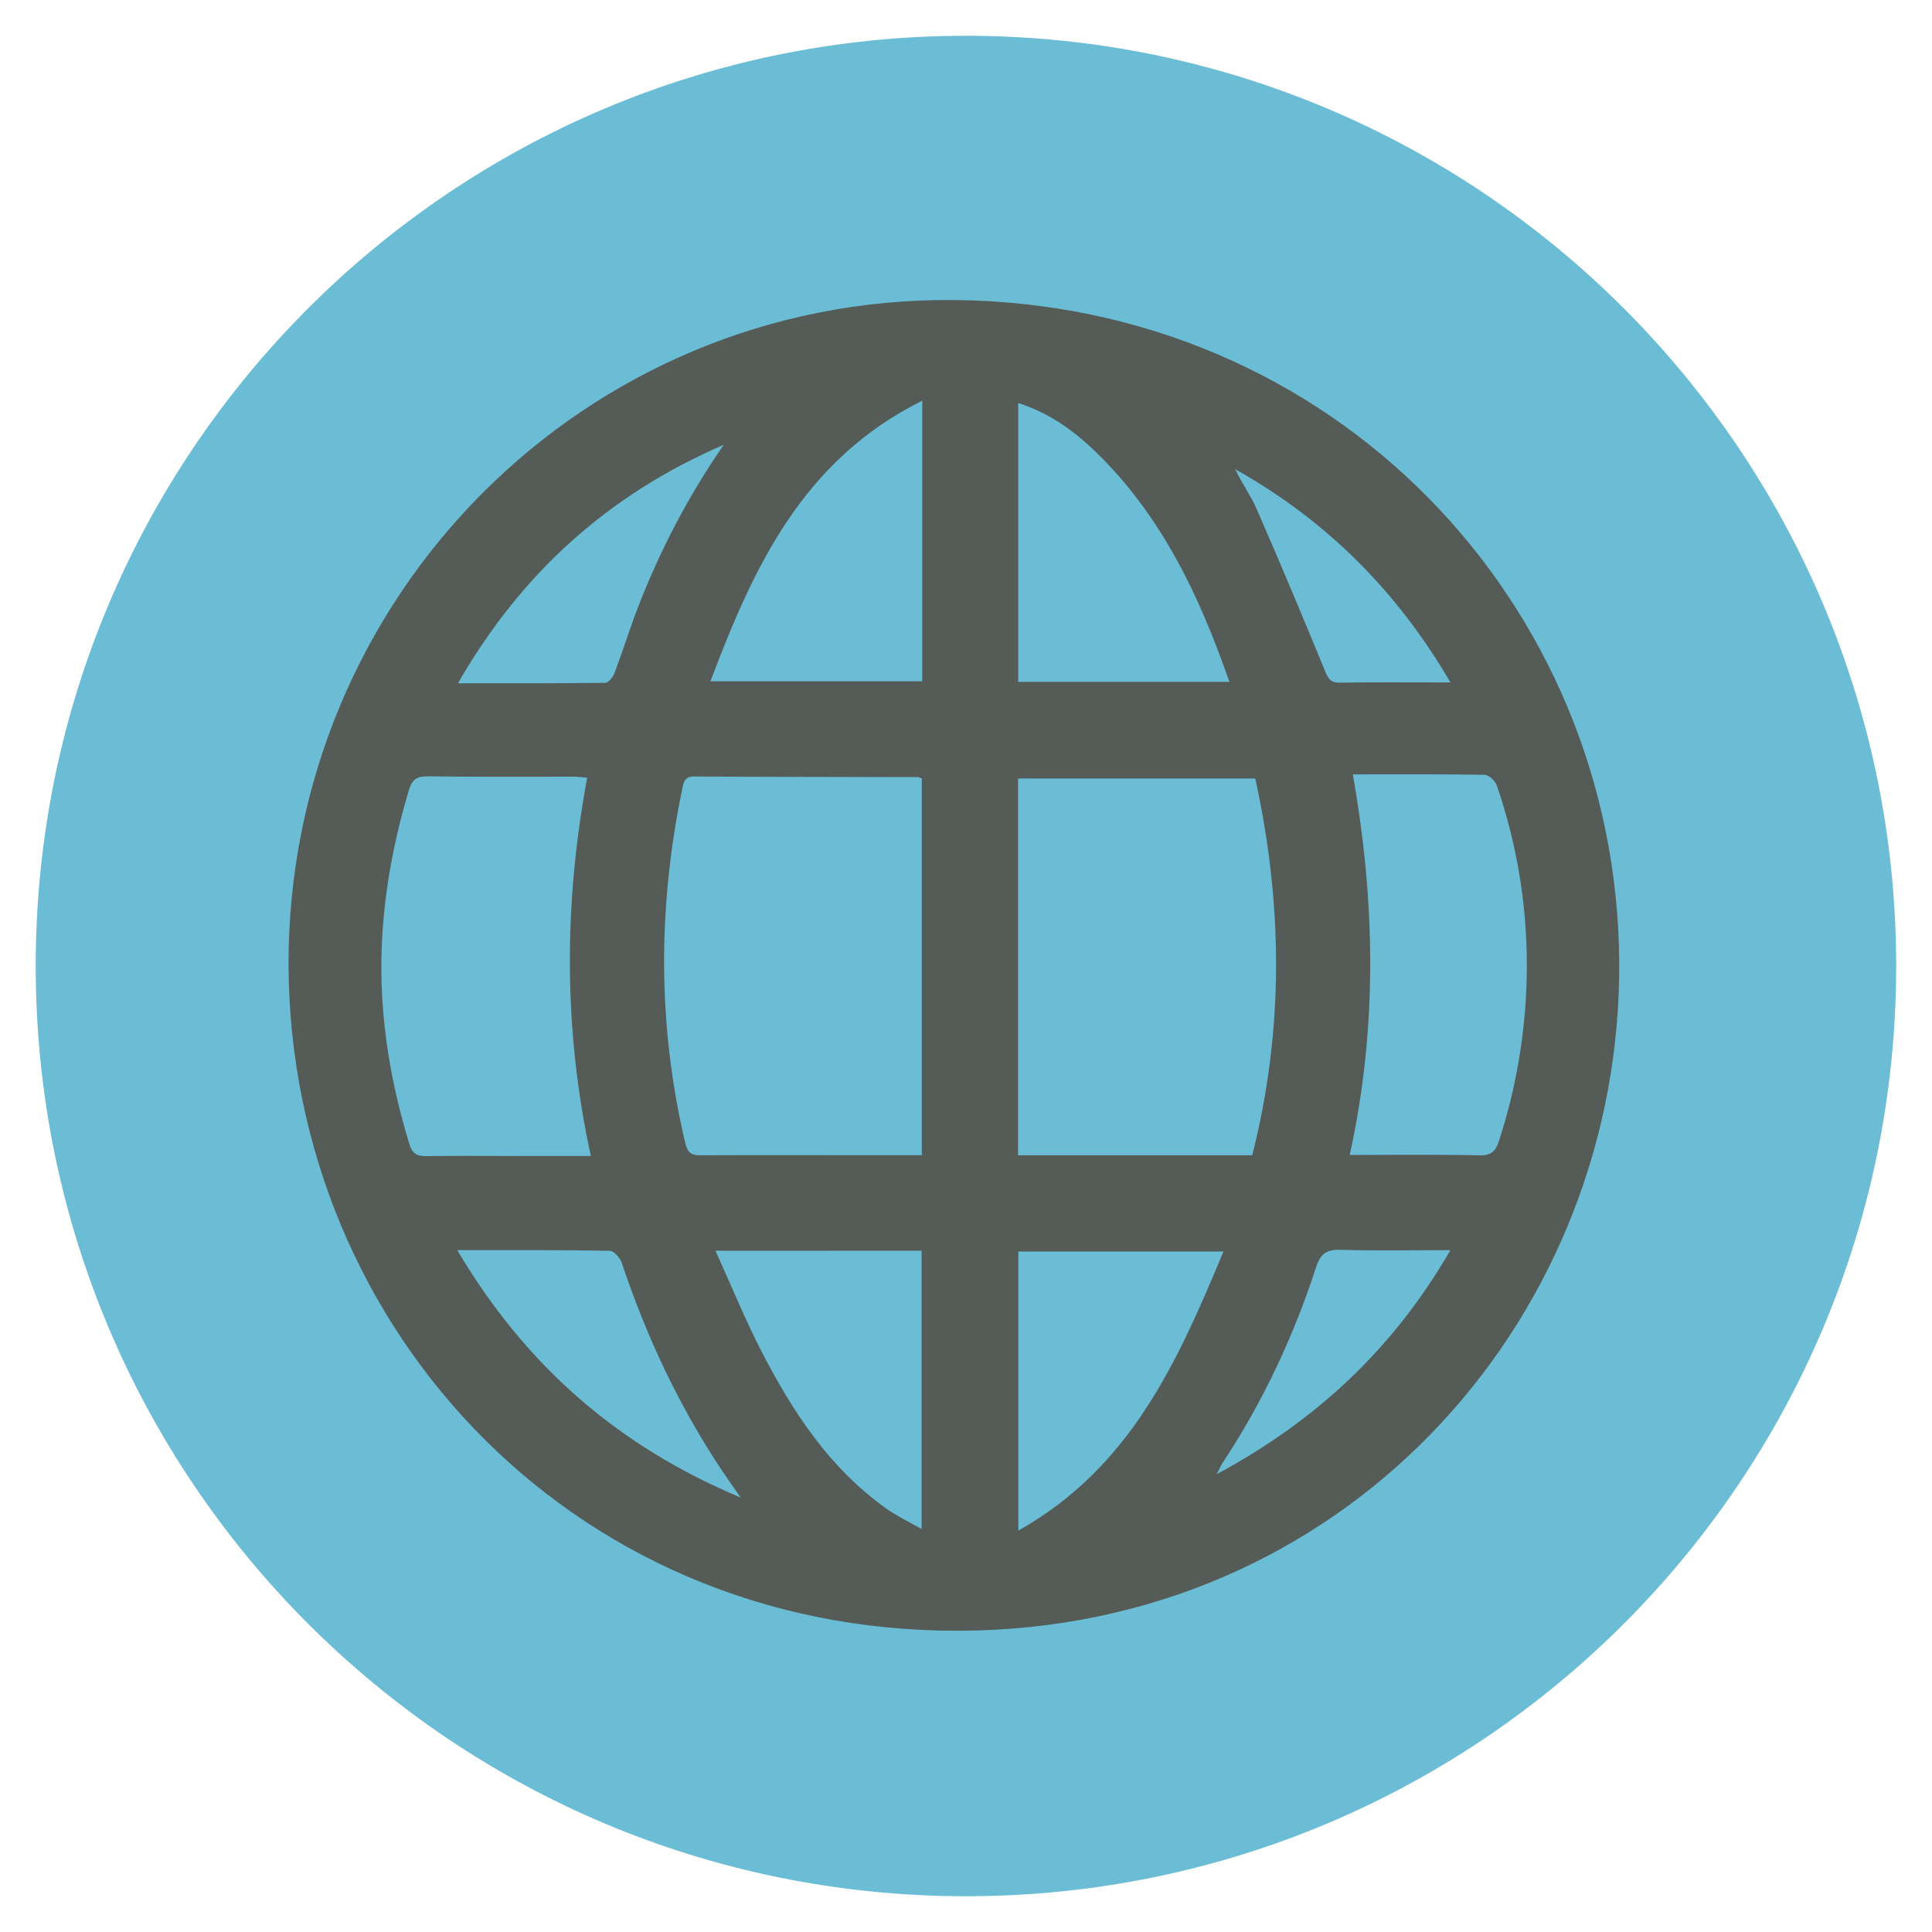
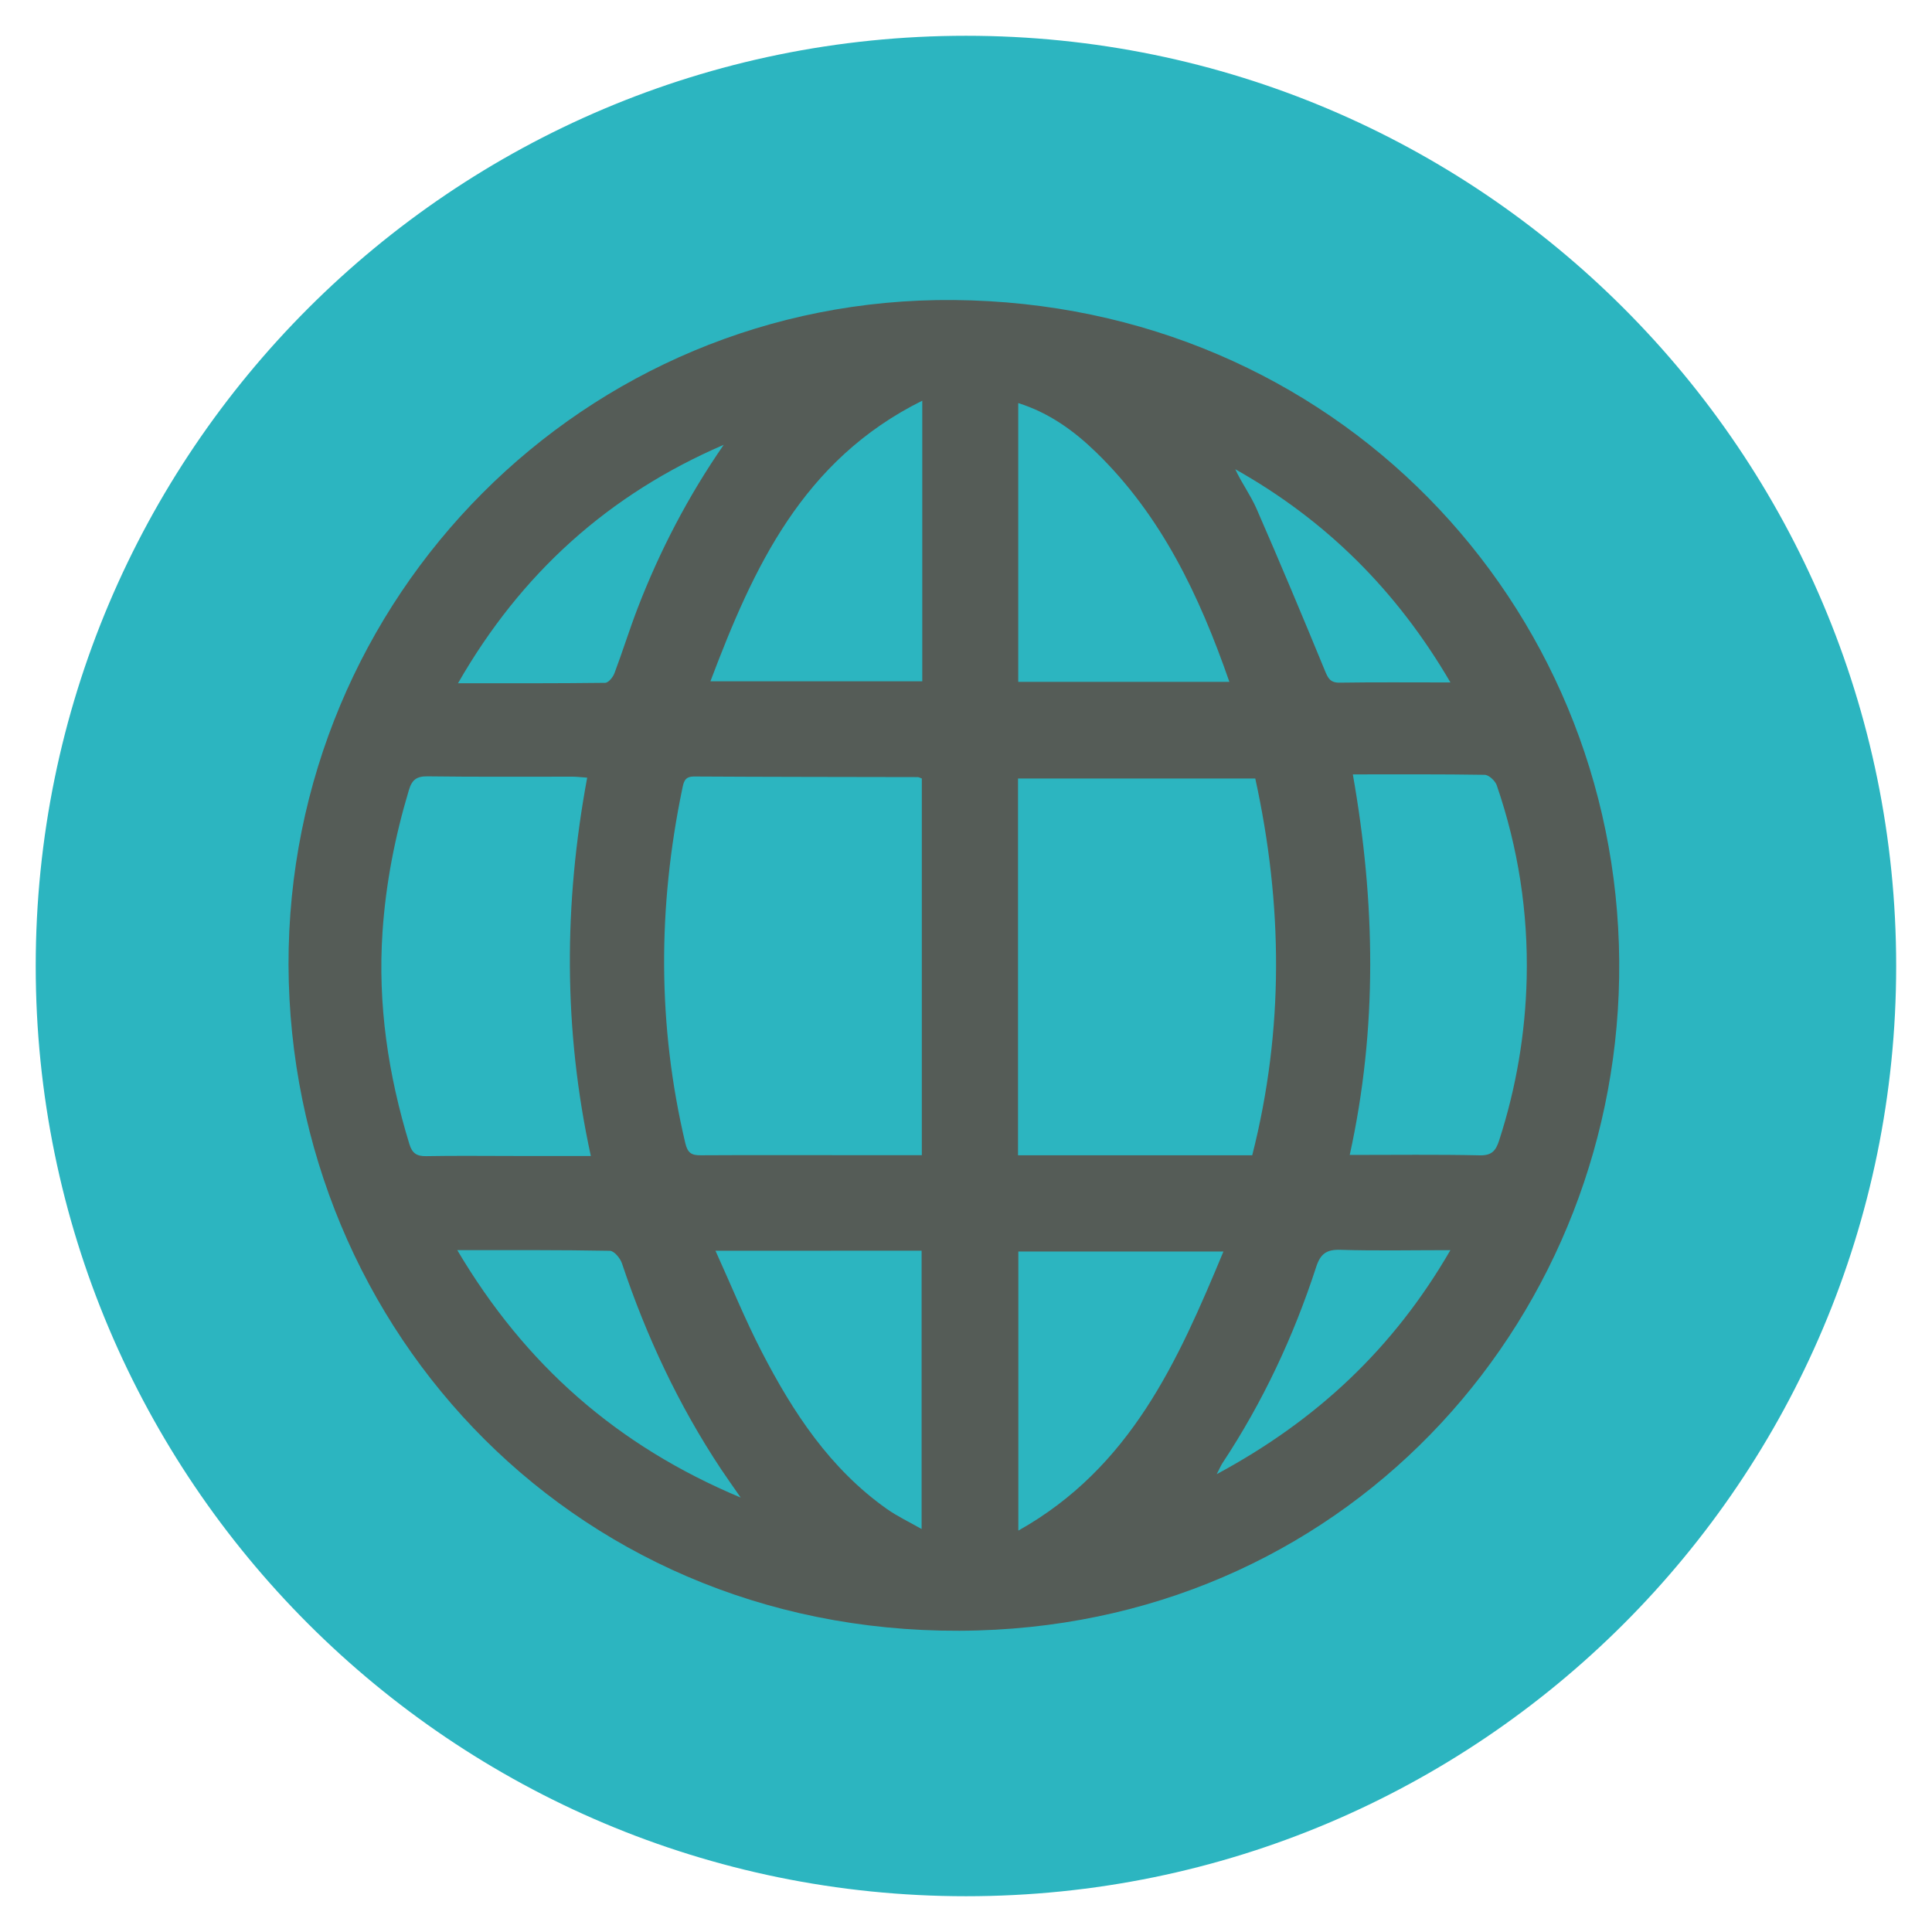
<svg xmlns="http://www.w3.org/2000/svg" version="1.1" id="Layer_1" x="0px" y="0px" width="35.43px" height="35.43px" viewBox="0 0 35.43 35.43" enable-background="new 0 0 35.43 35.43" xml:space="preserve">
-   <path fill="#6ABDD5" d="M34.773,17.715c0,9.425-7.637,17.059-17.058,17.059c-9.422,0-17.06-7.634-17.06-17.059  c0-9.419,7.638-17.059,17.06-17.059C27.137,0.656,34.773,8.296,34.773,17.715z" />
+   <path fill="#2cb5c0" d="M34.773,17.715c0,9.425-7.637,17.059-17.058,17.059c-9.422,0-17.06-7.634-17.06-17.059  c0-9.419,7.638-17.059,17.06-17.059C27.137,0.656,34.773,8.296,34.773,17.715z" />
  <path fill-rule="evenodd" clip-rule="evenodd" fill="#555C57" d="M5.291,17.699C5.277,10.945,10.717,5.443,17.489,5.502  c6.985,0.061,12.158,5.568,12.205,12.127c0.048,6.421-4.832,12.071-11.763,12.271C10.637,30.11,5.32,24.415,5.291,17.699z   M22.964,21.186c0.587-2.31,0.56-4.607,0.056-6.909c-1.468,0-2.908,0-4.351,0c0,2.314,0,4.609,0,6.909  C20.111,21.186,21.533,21.186,22.964,21.186z M16.905,14.276c-0.039-0.014-0.057-0.025-0.074-0.025  c-1.367-0.003-2.733-0.003-4.1-0.011c-0.175-0.001-0.192,0.094-0.22,0.229c-0.449,2.168-0.455,4.332,0.056,6.493  c0.044,0.187,0.119,0.226,0.288,0.224c0.876-0.005,1.752-0.002,2.627-0.002c0.469,0,0.938,0,1.423,0  C16.905,18.863,16.905,16.576,16.905,14.276z M10.768,14.261c-0.119-0.008-0.194-0.018-0.269-0.018  c-0.885-0.001-1.771,0.006-2.657-0.006c-0.2-0.003-0.287,0.062-0.343,0.25c-0.255,0.85-0.424,1.712-0.484,2.6  c-0.09,1.334,0.104,2.625,0.493,3.896c0.051,0.166,0.134,0.222,0.307,0.219c0.539-0.01,1.078-0.003,1.617-0.003  c0.451,0,0.901,0,1.403,0C10.329,18.875,10.339,16.575,10.768,14.261z M24.809,14.201c0.414,2.346,0.455,4.653-0.057,6.979  c0.83,0,1.607-0.01,2.385,0.007c0.223,0.005,0.295-0.088,0.355-0.273c0.313-0.967,0.481-1.96,0.505-2.973  c0.028-1.21-0.155-2.393-0.549-3.54c-0.028-0.082-0.144-0.19-0.221-0.192C26.44,14.196,25.652,14.201,24.809,14.201z M22.545,12.504  c-0.554-1.594-1.25-3.05-2.446-4.212c-0.408-0.396-0.866-0.725-1.426-0.9c0,1.712,0,3.409,0,5.112  C19.965,12.504,21.232,12.504,22.545,12.504z M16.913,7.348c-2.199,1.092-3.097,3.063-3.885,5.146c1.325,0,2.6,0,3.885,0  C16.913,10.791,16.913,9.107,16.913,7.348z M22.436,22.951c-1.292,0-2.533,0-3.761,0c0,1.699,0,3.373,0,5.118  C20.738,26.91,21.6,24.961,22.436,22.951z M13.121,22.937c0.291,0.641,0.542,1.262,0.849,1.855c0.573,1.11,1.253,2.146,2.298,2.883  c0.191,0.134,0.405,0.235,0.633,0.365c0-1.736,0-3.415,0-5.104C15.649,22.937,14.42,22.937,13.121,22.937z M8.386,22.926  c1.244,2.103,2.93,3.587,5.197,4.537c-0.153-0.222-0.26-0.37-0.36-0.521c-0.78-1.175-1.371-2.438-1.817-3.773  c-0.031-0.095-0.144-0.229-0.22-0.231C10.274,22.921,9.363,22.926,8.386,22.926z M13.272,8.157  c-2.105,0.907-3.715,2.352-4.873,4.373c0.934,0,1.816,0.003,2.698-0.008c0.06,0,0.144-0.103,0.171-0.176  c0.149-0.395,0.274-0.798,0.425-1.192C12.101,10.095,12.623,9.095,13.272,8.157z M26.598,22.926c-0.713,0-1.363,0.014-2.014-0.006  c-0.254-0.009-0.368,0.07-0.447,0.313c-0.414,1.275-0.979,2.479-1.72,3.6c-0.028,0.043-0.048,0.092-0.104,0.201  C24.145,26.048,25.554,24.731,26.598,22.926z M26.599,12.515c-0.988-1.692-2.288-2.978-3.946-3.91  c0.116,0.252,0.281,0.475,0.389,0.722c0.43,0.984,0.844,1.973,1.252,2.965c0.057,0.137,0.094,0.229,0.271,0.227  C25.217,12.509,25.871,12.515,26.599,12.515z" />
</svg>
